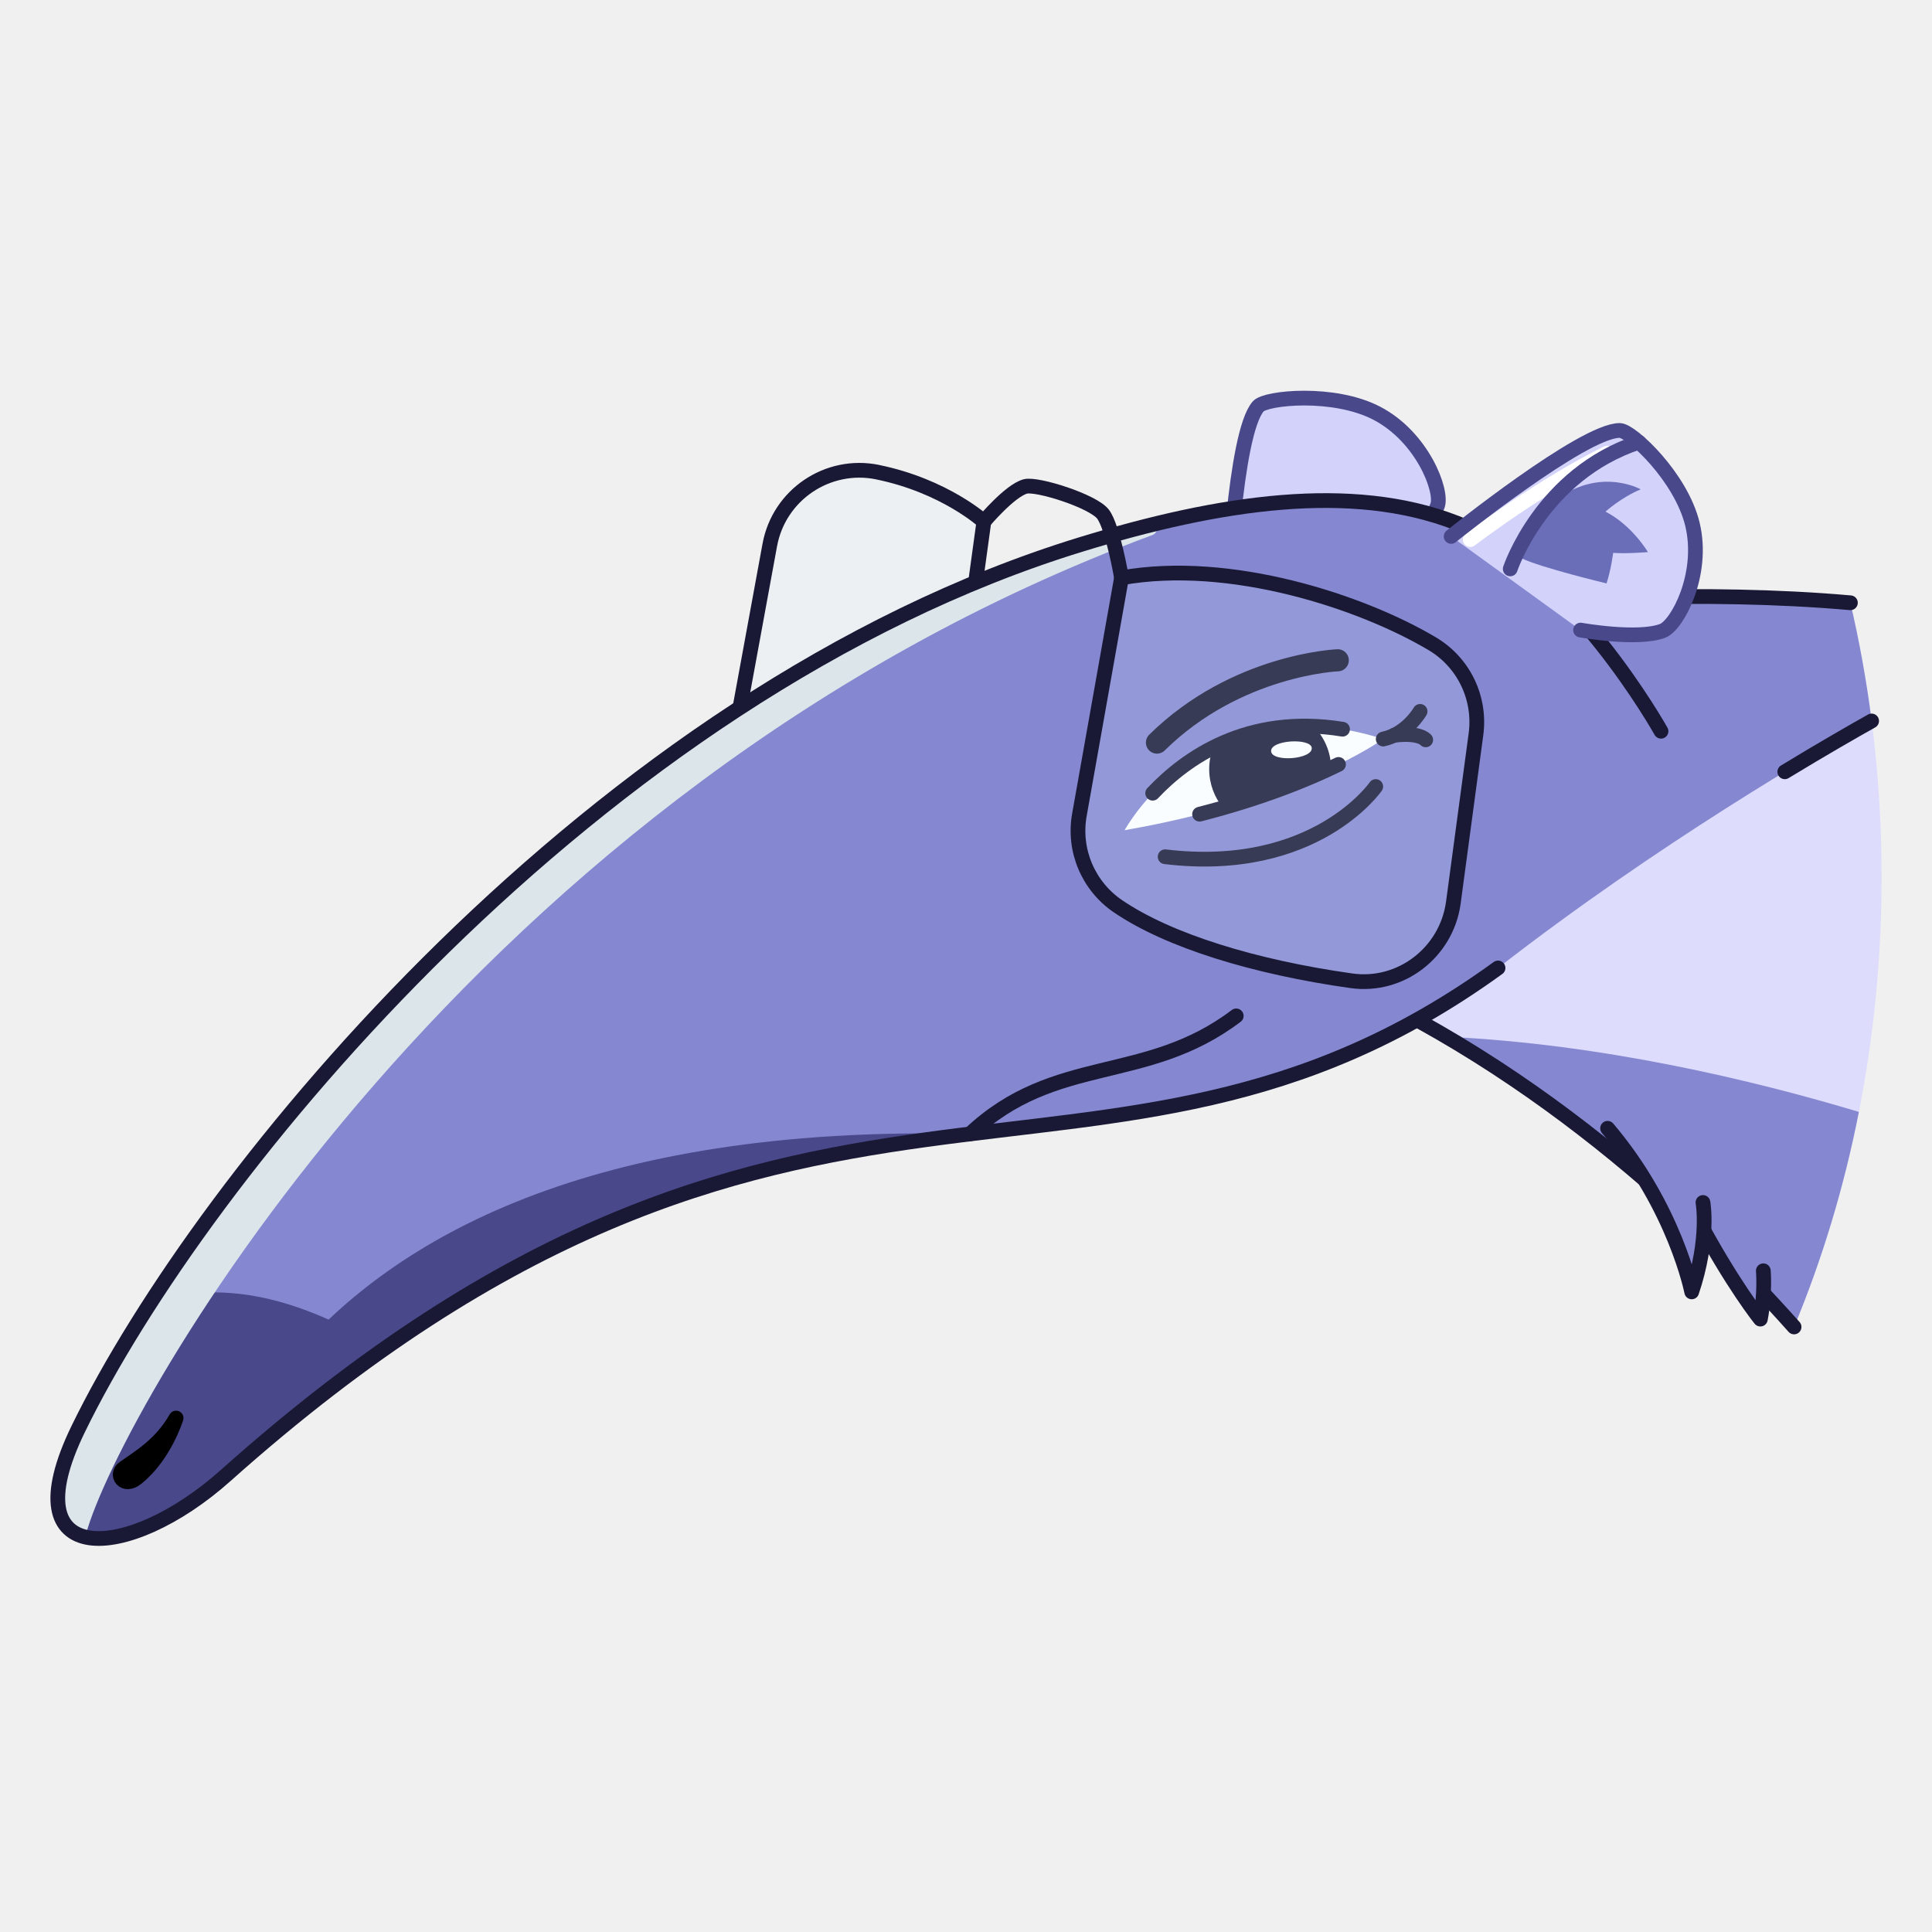
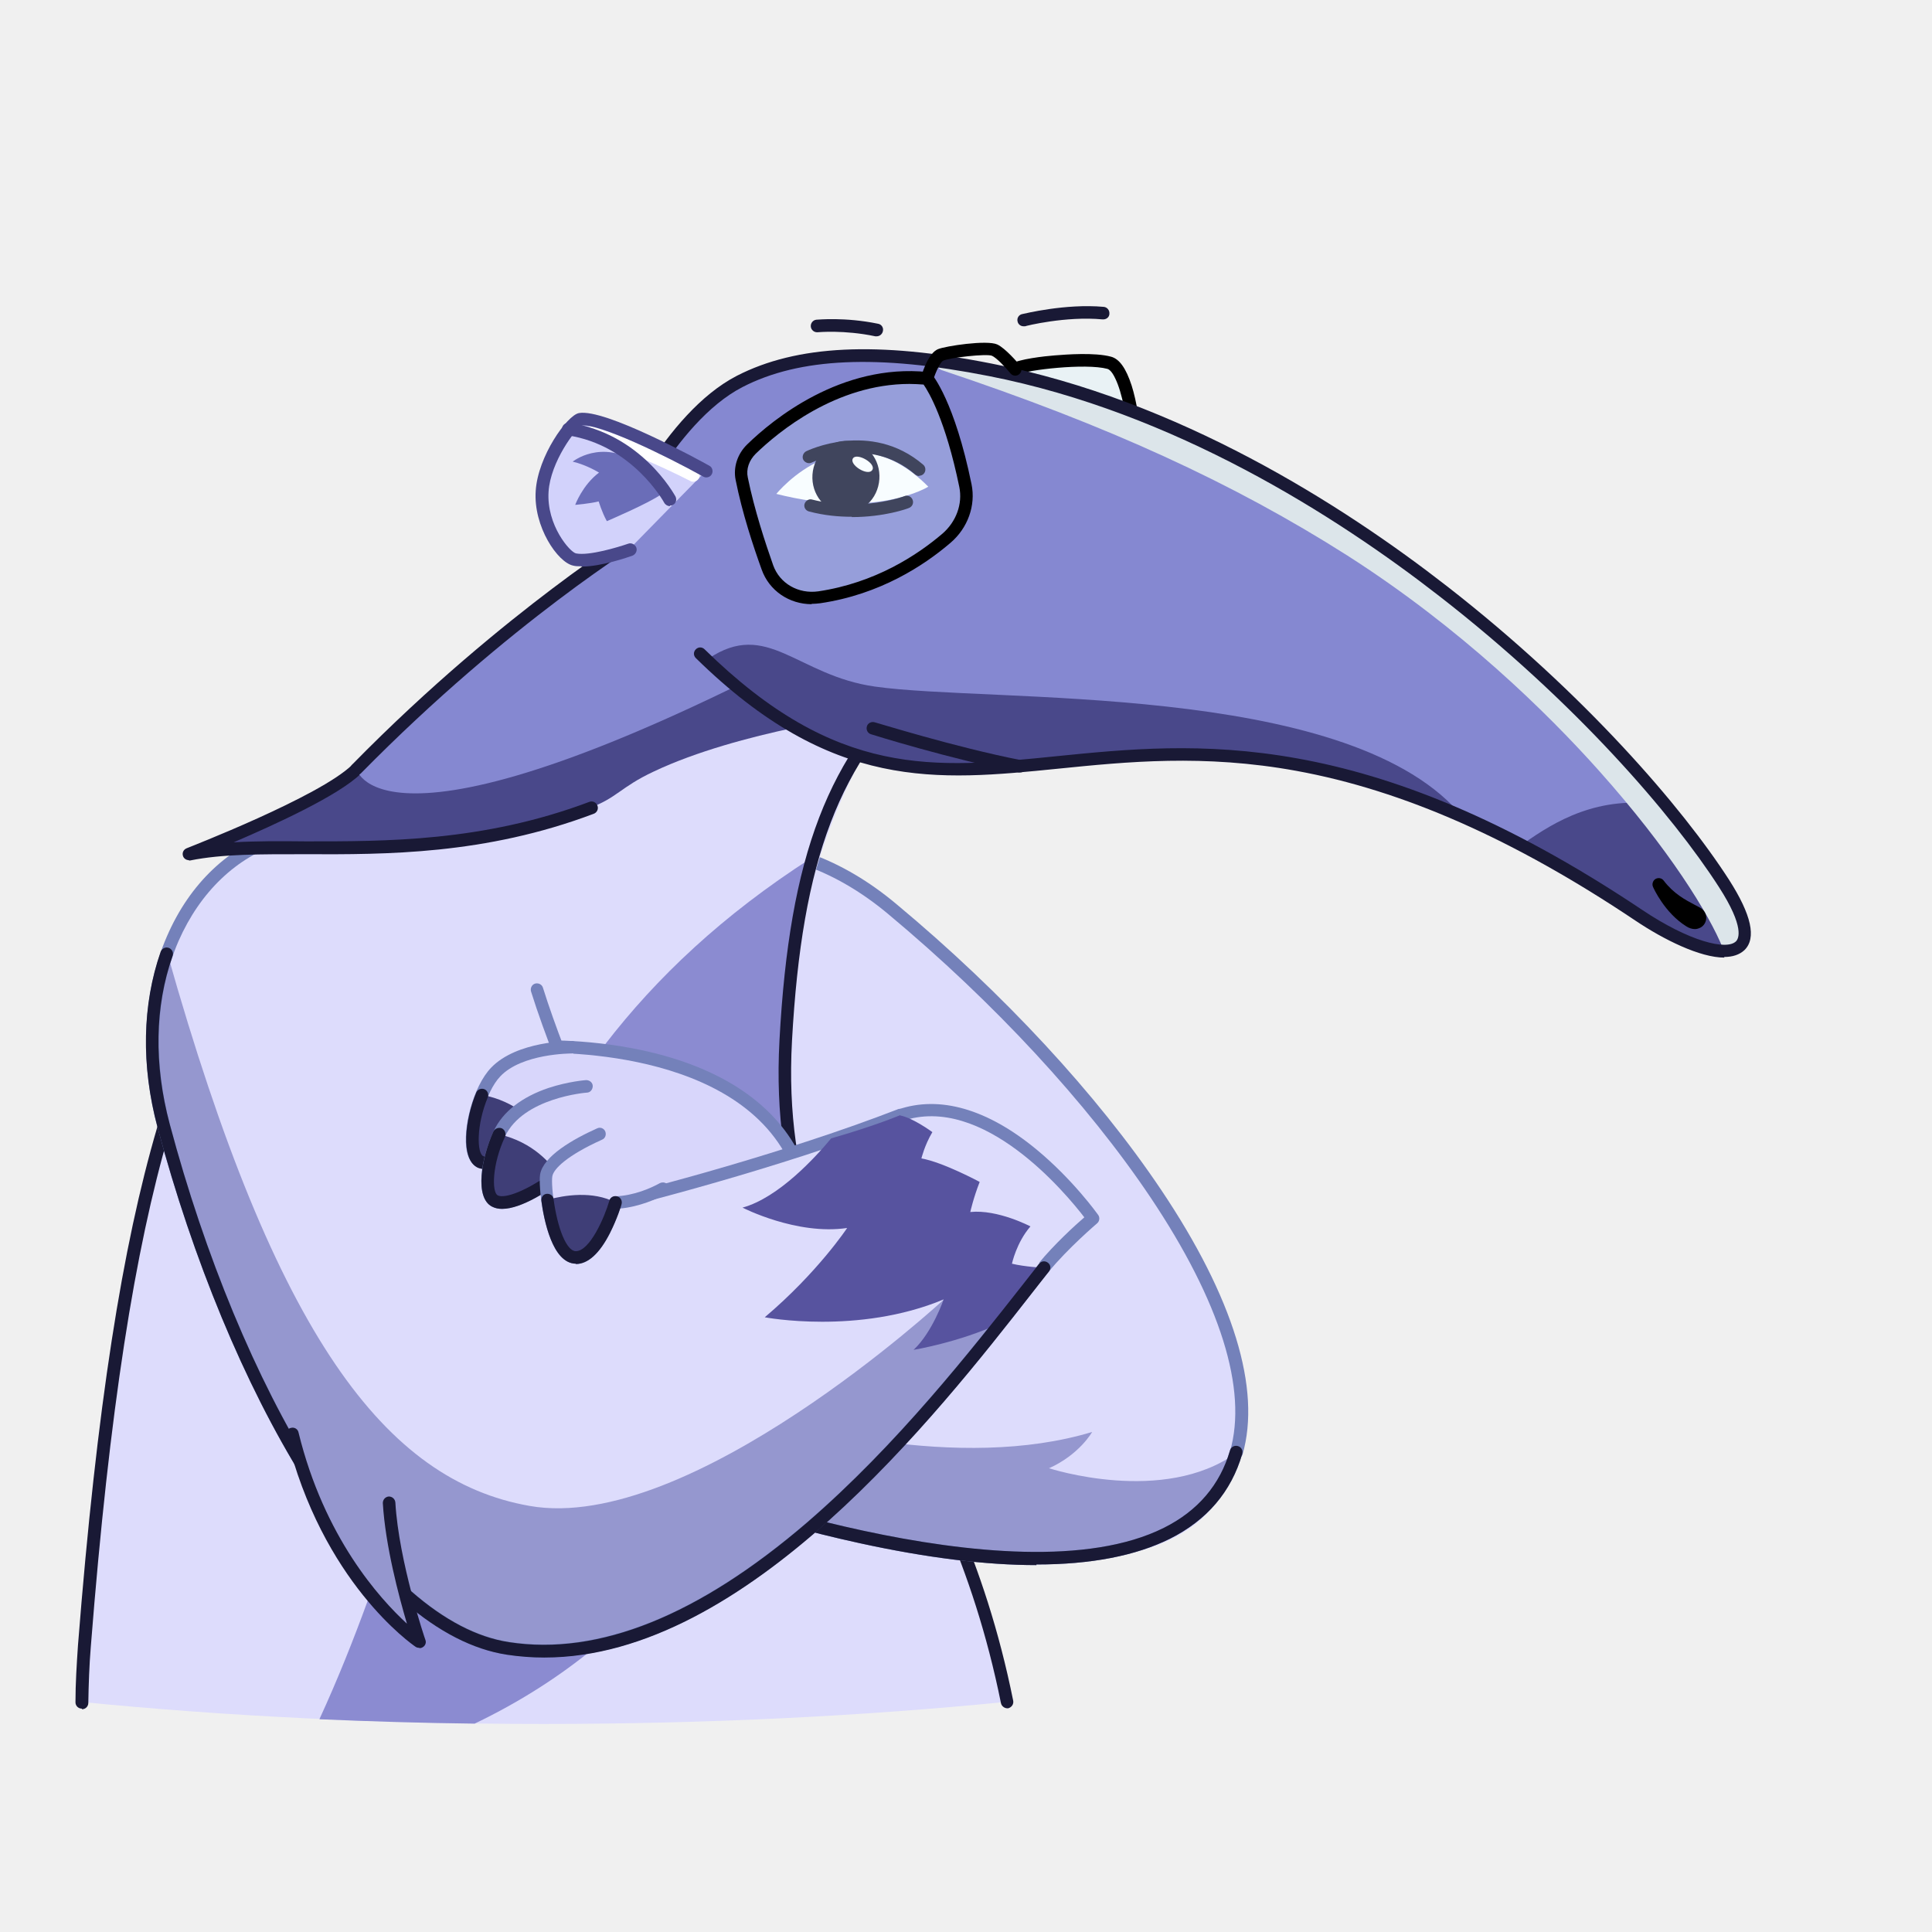
<svg xmlns="http://www.w3.org/2000/svg" width="256" height="256" viewBox="0 0 256 256" fill="none">
-   <path opacity="0.16" d="M116.292 62.567C125.191 64.383 130.37 69.113 130.37 69.113L124.825 109.525C114.789 111.429 96.904 99.987 96.904 99.987L102 72.217C103.22 65.564 109.668 61.21 116.292 62.562V62.567Z" fill="#DEF5FF" />
-   <path d="M116.292 62.567C125.191 64.383 130.37 69.113 130.37 69.113L124.825 109.525C114.789 111.429 96.904 99.987 96.904 99.987L102 72.217C103.22 65.564 109.668 61.21 116.292 62.562V62.567Z" stroke="#191935" stroke-width="1.953" stroke-linecap="round" stroke-linejoin="round" />
-   <path d="M162.631 79.906C162.631 79.906 163.519 57.486 166.726 53.839C167.736 52.692 176.733 51.775 182.444 54.762C188.477 57.915 191.201 65.066 190.473 67.019C189.238 70.328 183.254 75.141 183.254 75.141" fill="#D2D2FB" />
-   <path d="M162.631 79.906C162.631 79.906 163.519 57.486 166.726 53.839C167.736 52.692 176.733 51.775 182.444 54.762C188.477 57.915 191.201 65.066 190.473 67.019C189.238 70.328 183.254 75.141 183.254 75.141" stroke="#49488A" stroke-width="1.953" stroke-linecap="round" stroke-linejoin="round" />
-   <path d="M245.92 83.191C239.086 82.639 224.745 81.287 206.704 78.539L168.337 126.253C199.987 137.89 224.096 160.51 237.724 175.833C245.124 158.021 249.322 137.744 249.322 116.222C249.322 104.8 248.136 93.734 245.925 83.195L245.92 83.191Z" fill="#DDDCFC" />
-   <path d="M191.674 137.378C211.932 149.283 227.679 164.542 237.724 175.833C241.434 166.9 244.339 157.352 246.311 147.331C232.399 143.157 212.39 138.34 191.669 137.373L191.674 137.378Z" fill="#8588D1" />
-   <path d="M168.337 126.253C199.982 137.89 224.096 160.51 237.724 175.828" stroke="#191935" stroke-width="1.953" stroke-linecap="round" stroke-linejoin="round" />
-   <path d="M245.188 79.871C225.189 78.104 204.727 79.71 204.727 79.71L198.498 128.26C219.615 111.839 241.093 99.401 248.004 95.531C247.321 90.195 246.374 84.968 245.188 79.871Z" fill="#8588D1" />
-   <path d="M245.188 79.871C225.189 78.104 204.727 79.71 204.727 79.71L245.188 79.871Z" fill="#8588D1" />
-   <path d="M245.188 79.871C225.189 78.104 204.727 79.71 204.727 79.71" stroke="#191935" stroke-width="1.953" stroke-linecap="round" stroke-linejoin="round" />
-   <path d="M236.494 102.267C241.62 99.152 245.652 96.849 248 95.531L236.494 102.267Z" fill="#8588D1" />
-   <path d="M236.494 102.267C241.62 99.152 245.652 96.849 248 95.531" stroke="#191935" stroke-width="1.953" stroke-linecap="round" stroke-linejoin="round" />
-   <path d="M166.443 100.51C172.466 105.157 180.491 103.365 180.491 103.365" stroke="#191935" stroke-width="1.464" stroke-linecap="round" stroke-linejoin="round" />
-   <path d="M220.093 96.892C220.093 96.892 207.939 75.112 192.948 69.279C179.12 63.9 161.669 66.477 143.179 72.159C78.868 91.928 26.818 155.561 10.368 189.339C1.269 208.02 16.938 207.088 29.889 195.524C105.041 128.416 145.346 166.334 197.971 128.64" fill="#8588D1" />
-   <path d="M39.002 179.596L42.843 184.697C77.071 158.099 103.889 153.301 128.54 150.245C77.745 149.01 52.216 164.352 39.002 179.596Z" fill="#49488A" />
-   <path d="M20.682 172.338C33.183 168.696 44.381 175.066 50.907 178.586C50.907 178.586 34.526 191.311 27.799 197.057C10.861 211.535 5.038 200.415 8.162 193.196C10.681 187.377 16.299 180.485 20.677 172.338H20.682Z" fill="#49488A" />
-   <path d="M152.355 69.982C71.135 89.063 16.968 176.209 9.368 192.165C9.368 192.165 6.605 201.04 10.471 202.958C14.952 186.508 61.378 103.707 152.355 69.982Z" fill="#DCE5EA" stroke="#DCE5EA" stroke-width="1.953" stroke-linecap="round" stroke-linejoin="round" />
-   <path d="M220.093 96.892C220.093 96.892 207.939 75.112 192.948 69.279C179.12 63.9 161.669 66.477 143.179 72.159C78.868 91.928 26.818 155.561 10.368 189.339C1.269 208.02 16.938 207.088 29.889 195.524C105.29 128.191 145.629 166.602 198.498 128.26" stroke="#191935" stroke-width="1.953" stroke-linecap="round" stroke-linejoin="round" />
-   <path d="M188.506 98.162C187.989 91.479 181.687 84.674 172.666 84.943C163.368 85.221 158.081 91.772 157.774 98.201C161.205 60.068 196.995 67.116 188.506 98.162Z" fill="#8588D1" />
-   <path d="M23.333 187.899C21.249 191.512 18.437 193.074 16.392 194.548C15.235 195.382 16.392 197.223 18.105 195.856C21.805 192.903 23.333 187.899 23.333 187.899Z" fill="black" stroke="black" stroke-width="1.953" stroke-linecap="round" stroke-linejoin="round" />
-   <path d="M183.283 97.927C159.648 90.391 149.017 110.004 149.017 110.004C172.237 105.977 183.283 97.927 183.283 97.927Z" fill="white" />
-   <path d="M174.058 96.228C168.747 96.014 164.324 97.244 160.751 99.05C160.414 99.938 160.224 100.9 160.224 101.91C160.224 103.858 160.912 105.644 162.055 107.04C168.171 105.293 172.93 103.38 176.381 101.759C176.342 99.606 175.463 97.659 174.058 96.228Z" fill="#191935" />
-   <path d="M154.386 113.523C174.248 115.91 182.292 104.219 182.292 104.219" stroke="#191935" stroke-width="1.953" stroke-linecap="round" stroke-linejoin="round" />
-   <path d="M183.283 97.927C186.471 97.244 188.169 94.261 188.169 94.261" stroke="#191935" stroke-width="1.953" stroke-linecap="round" stroke-linejoin="round" />
-   <path d="M184.718 97.434C188.121 97 188.916 98.035 188.916 98.035" stroke="#191935" stroke-width="1.953" stroke-linecap="round" stroke-linejoin="round" />
-   <path d="M130.37 69.113C130.37 69.113 133.802 65.013 135.866 64.456C137.404 64.046 144.858 66.394 146.166 68.141C147.474 69.889 148.607 76.557 148.607 76.557" stroke="#191935" stroke-width="1.953" stroke-linecap="round" stroke-linejoin="round" />
-   <path d="M153.302 98.396C163.826 88.018 177.26 87.491 177.26 87.491" stroke="#191935" stroke-width="2.929" stroke-linecap="round" stroke-linejoin="round" />
-   <path d="M192.284 71.08C192.284 71.08 209.769 57.017 214.626 57.037C216.154 57.041 222.758 63.221 224.262 69.489C225.848 76.113 222.246 82.864 220.298 83.596C216.994 84.841 209.432 83.488 209.432 83.488" fill="#D2D2FB" />
-   <path d="M194.813 71.5C205.552 63.48 212.947 60.053 212.947 60.053" stroke="white" stroke-width="1.953" stroke-linecap="round" stroke-linejoin="round" />
-   <path d="M192.284 71.08C192.284 71.08 209.769 57.017 214.626 57.037C216.154 57.041 222.758 63.221 224.262 69.489C225.848 76.113 222.246 82.864 220.298 83.596C216.994 84.841 209.432 83.488 209.432 83.488" stroke="#49488A" stroke-width="1.953" stroke-linecap="round" stroke-linejoin="round" />
-   <path d="M204.961 67.253C211.282 61.395 217.399 64.837 217.399 64.837C214.748 65.955 212.737 67.795 212.737 67.795C216.286 69.616 218.355 73.155 218.355 73.155C218.355 73.155 215.514 73.394 213.752 73.257C213.752 73.257 213.489 75.415 212.874 77.304C212.874 77.304 204.17 75.219 201.593 73.965C201.593 73.965 202.291 69.723 204.966 67.253H204.961Z" fill="#6A6DB8" />
-   <path d="M200.114 75.38C200.114 75.38 204.258 62.845 217.15 58.594" stroke="#49488A" stroke-width="1.953" stroke-linecap="round" stroke-linejoin="round" />
-   <path d="M177.894 96.624C165.305 94.574 157.076 100.49 152.736 105.103" stroke="#191935" stroke-width="1.953" stroke-linecap="round" stroke-linejoin="round" />
-   <path d="M158.95 107.885C167.224 105.767 173.33 103.263 177.357 101.291" stroke="#191935" stroke-width="1.953" stroke-linecap="round" stroke-linejoin="round" />
-   <path d="M173.814 99.103C173.692 97.756 168.356 98.03 168.43 99.533C168.503 101.032 173.945 100.627 173.814 99.103Z" fill="white" />
-   <path d="M224.599 160.911C229.602 170.302 233.258 174.788 233.258 174.788C233.912 171.391 233.649 168.384 233.649 168.384" fill="#8588D1" />
-   <path d="M224.599 160.911C229.602 170.302 233.258 174.788 233.258 174.788C233.912 171.391 233.649 168.384 233.649 168.384" stroke="#191935" stroke-width="1.953" stroke-linecap="round" stroke-linejoin="round" />
-   <path d="M213.015 149.503C221.968 160.032 224.159 171.181 224.159 171.181C226.527 164.162 225.653 159.334 225.653 159.334" fill="#8588D1" />
-   <path d="M213.015 149.503C221.968 160.032 224.159 171.181 224.159 171.181C226.527 164.162 225.653 159.334 225.653 159.334" stroke="#191935" stroke-width="1.953" stroke-linecap="round" stroke-linejoin="round" />
-   <path d="M128.54 150.245C139.815 139.609 151.765 143.733 163.807 134.61" stroke="#191935" stroke-width="1.953" stroke-linecap="round" stroke-linejoin="round" />
-   <path opacity="0.16" d="M148.607 76.562C162.982 73.999 180.398 79.715 189.805 85.314C193.978 87.799 196.238 92.548 195.565 97.356L192.568 119.664C191.645 126.214 185.612 130.881 179.061 129.958C166.243 128.152 154.884 124.667 148.148 120.093C144.184 117.399 142.173 110.189 143.037 105.474L148.607 76.562Z" fill="#DEF5FF" />
-   <path d="M148.607 76.562C162.982 73.999 180.398 79.715 189.805 85.314C193.978 87.799 196.238 92.548 195.565 97.356L192.568 119.664C191.645 126.214 185.612 130.881 179.061 129.958C166.243 128.152 154.884 124.667 148.148 120.093C144.184 117.399 142.173 112.63 143.037 107.914L148.607 76.562Z" stroke="#191935" stroke-width="1.953" stroke-linecap="round" stroke-linejoin="round" />
+   <path d="M103.658 181.562C103.658 181.562 91.826 167.447 83.025 159.435C54.795 133.82 87.758 94.298 118.23 119.663C145.256 142.206 168.712 173.508 163.813 191.734C160.907 202.444 119.807 197.629 103.7 181.521L103.658 181.562Z" fill="#DDDCFC" />
+   <path d="M163.813 193.353C163.73 193.353 163.647 193.353 163.564 193.353C163.108 193.228 162.858 192.771 162.983 192.315C165.349 184.136 161.696 172.47 152.438 158.646C144.052 146.15 131.722 132.824 117.69 121.116C110.84 115.387 103.326 112.647 96.019 113.187C89.585 113.685 83.648 116.674 79.33 121.656C74.971 126.638 72.771 132.99 73.144 139.508C73.56 146.814 77.171 153.789 83.565 159.601C92.325 167.53 104.156 181.645 104.281 181.811C104.571 182.143 104.53 182.683 104.198 182.974C103.866 183.264 103.326 183.223 103.035 182.891C102.911 182.766 91.121 168.734 82.444 160.846C75.677 154.744 71.899 147.395 71.484 139.591C71.11 132.658 73.435 125.891 78.085 120.535C82.693 115.221 89.045 112.025 95.936 111.485C103.658 110.904 111.587 113.768 118.769 119.788C132.926 131.578 145.381 145.029 153.85 157.65C163.44 171.931 167.135 184.053 164.644 192.73C164.519 193.103 164.187 193.311 163.855 193.311L163.813 193.353Z" fill="#7481BA" />
+   <path d="M119.268 147.769C132.054 143.327 144.841 161.428 144.841 161.428C144.841 161.428 140.938 164.749 138.282 167.945" fill="#DDDCFC" />
+   <path d="M138.281 168.776C138.115 168.776 137.908 168.734 137.742 168.568C137.368 168.278 137.327 167.738 137.617 167.406C139.693 164.873 142.474 162.341 143.678 161.303C141.354 158.272 130.269 144.822 119.517 148.558C119.101 148.724 118.603 148.475 118.479 148.06C118.354 147.645 118.562 147.146 118.977 147.022C124.498 145.112 130.85 146.939 137.368 152.336C142.184 156.321 145.381 160.805 145.505 160.971C145.754 161.303 145.713 161.801 145.381 162.092C145.381 162.092 141.478 165.413 138.946 168.527C138.78 168.734 138.531 168.817 138.323 168.817L138.281 168.776Z" fill="#7481BA" />
+   <path d="M122.63 89.482L84.976 70.842C69.865 80.971 53.798 96.664 38.977 115.346C24.364 133.737 16.103 155.699 11.204 218.013C10.996 220.545 10.913 223.036 10.872 225.527C29.803 227.395 50.436 228.433 72.023 228.433C93.611 228.433 114.493 227.395 133.549 225.485C125.163 183.929 102.537 173.799 104.198 137.805C104.903 122.32 110.716 100.193 122.672 89.44L122.63 89.482Z" fill="#DDDCFC" />
+   <path d="M42.34 227.81C49.066 228.101 55.916 228.308 62.89 228.391C87.467 216.601 98.842 196.798 109.719 172.678C106.273 162.05 103.533 151.09 104.156 137.847C104.654 127.178 107.519 113.685 107.519 113.685C60.441 143.908 61.52 186.046 42.34 227.769V227.81Z" fill="#8B8BD1" />
+   <path d="M133.466 226.357C133.092 226.357 132.719 226.066 132.636 225.693C128.899 207.177 122.174 194.764 116.237 183.846C108.681 169.938 102.205 157.899 103.284 137.847C104.613 113.27 109.719 100.027 122.049 88.901C122.381 88.61 122.921 88.61 123.212 88.942C123.502 89.274 123.502 89.814 123.17 90.105C111.214 100.857 106.273 113.81 104.945 137.888C103.866 157.484 110.3 169.315 117.69 183.015C123.668 194.058 130.477 206.596 134.255 225.361C134.338 225.817 134.047 226.232 133.59 226.357C133.549 226.357 133.466 226.357 133.424 226.357H133.466Z" fill="#191935" />
+   <path d="M10.83 226.399C10.374 226.399 10 226.025 10 225.568C10 223.036 10.166 220.503 10.332 218.013C15.314 154.619 23.991 132.865 38.313 114.889C53.591 95.668 69.574 80.224 84.519 70.219C84.893 69.97 85.433 70.053 85.682 70.427C85.931 70.8 85.848 71.34 85.474 71.589C70.653 81.511 54.836 96.872 39.642 115.927C25.568 133.654 16.975 155.2 12.034 218.179C11.827 220.669 11.744 223.16 11.702 225.651C11.702 226.108 11.329 226.482 10.872 226.482L10.83 226.399Z" fill="#191935" />
+   <path d="M108.847 157.525L89.045 196.425C89.045 196.425 158.956 222.413 163.813 192.522L108.847 157.525Z" fill="#DDDCFC" />
+   <path d="M138.987 194.557C143.056 192.73 144.716 189.741 144.716 189.741C127.155 195.055 104.613 189.077 94.442 185.797L89.045 196.425C89.045 196.425 155.344 221.583 163.813 192.522C154.182 199.497 139.029 194.557 139.029 194.557H138.987Z" fill="#9597CF" />
+   <path d="M137.327 207.385C130.643 207.385 122.838 206.43 113.912 204.479C100.171 201.49 88.837 197.213 88.713 197.172C88.297 197.006 88.048 196.549 88.214 196.093C88.38 195.677 88.879 195.47 89.294 195.594C89.75 195.76 134.213 212.45 154.223 202.444C158.707 200.203 161.654 196.757 162.983 192.19C163.107 191.733 163.564 191.484 164.021 191.609C164.477 191.734 164.727 192.19 164.602 192.647C163.149 197.67 159.911 201.448 155.012 203.897C150.487 206.139 144.592 207.302 137.327 207.302V207.385Z" fill="#7481BA" />
+   <path d="M137.327 207.385C130.643 207.385 122.838 206.43 113.912 204.479C100.171 201.49 88.837 197.213 88.713 197.172C88.297 197.006 88.048 196.549 88.214 196.093C88.38 195.677 88.879 195.47 89.294 195.594C89.75 195.76 134.213 212.45 154.223 202.444C158.707 200.203 161.654 196.757 162.983 192.19C163.107 191.733 163.564 191.484 164.021 191.609C164.477 191.734 164.727 192.19 164.602 192.647C163.149 197.67 159.911 201.448 155.012 203.897C150.487 206.139 144.592 207.302 137.327 207.302V207.385Z" fill="#191935" />
+   <path d="M70.238 138.677C70.238 138.677 97.721 137.017 105.485 153.872L81.697 162.258" fill="#D8D6FB" />
+   <path d="M81.697 163.088C81.364 163.088 81.032 162.881 80.908 162.548C80.742 162.133 80.991 161.635 81.406 161.469L104.322 153.415C96.393 138.138 70.57 139.508 70.28 139.549C69.823 139.549 69.408 139.217 69.408 138.76C69.408 138.304 69.74 137.93 70.197 137.889C70.487 137.889 77.254 137.473 85.142 139.175C95.687 141.459 102.952 146.399 106.232 153.54C106.315 153.747 106.315 153.996 106.232 154.204C106.149 154.411 105.983 154.578 105.734 154.661L81.945 163.047C81.862 163.047 81.779 163.088 81.655 163.088H81.697Z" fill="#7481BA" />
+   <path d="M138.281 167.945C126.699 182.6 97.264 222.953 67.291 218.428C48.609 215.605 30.716 183.181 21.666 149.181C16.974 131.495 23.783 117.629 34.577 112.398C47.239 106.254 65.007 111.568 71.11 131.205C74.639 142.58 82.485 159.227 82.485 159.227C82.485 159.227 102.246 154.411 119.268 147.811" fill="#DDDCFC" />
+   <path d="M134.628 172.637L125.08 172.18C125.08 172.18 91.411 203.316 70.155 199.538C51.1 196.176 36.528 177.12 22.206 126.43C19.839 132.699 19.383 140.462 21.666 149.181C30.716 183.181 48.651 215.605 67.291 218.428C94.483 222.579 121.219 189.699 134.628 172.637Z" fill="#9597CF" />
+   <path d="M82.527 160.016C82.195 160.016 81.904 159.85 81.78 159.518C81.697 159.352 73.892 142.663 70.363 131.371C70.239 130.914 70.488 130.457 70.903 130.333C71.359 130.208 71.816 130.457 71.941 130.872C75.054 140.836 81.531 155.076 82.984 158.189C86.554 157.276 103.949 152.792 118.977 146.98C119.392 146.814 119.891 147.022 120.057 147.437C120.223 147.852 120.015 148.35 119.6 148.516C102.745 155.034 82.942 159.891 82.735 159.975C82.652 159.975 82.61 159.975 82.527 159.975V160.016Z" fill="#7481BA" />
+   <path d="M72.106 219.632C70.487 219.632 68.827 219.507 67.166 219.258C58.199 217.888 48.858 209.834 40.181 195.927C32.418 183.472 25.568 166.949 20.877 149.388C18.469 140.379 18.926 131.412 22.122 124.064C25.153 117.048 30.384 112.108 36.819 110.115C37.275 109.99 37.732 110.239 37.857 110.655C37.981 111.111 37.732 111.568 37.317 111.693C31.38 113.519 26.523 118.169 23.659 124.687C20.628 131.661 20.213 140.255 22.496 148.932C27.146 166.368 33.913 182.725 41.635 195.013C50.062 208.464 58.988 216.269 67.457 217.556C79.33 219.383 92.573 214.027 106.896 201.739C118.894 191.401 128.816 178.698 135.417 170.312C136.247 169.274 136.995 168.278 137.7 167.406C137.991 167.032 138.489 166.991 138.863 167.281C139.236 167.572 139.278 168.07 138.987 168.444C138.282 169.315 137.534 170.312 136.704 171.35C124.208 187.333 98.967 219.59 72.148 219.59L72.106 219.632Z" fill="#7481BA" />
+   <path d="M119.268 147.769C119.268 147.769 115.947 149.181 110.134 150.841C108.1 153.291 103.201 158.688 98.386 160.016C98.386 160.016 105.568 163.711 112.252 162.714C112.252 162.714 108.349 168.61 101.333 174.546C101.333 174.546 113.705 176.913 125.038 172.18C125.038 172.18 123.544 176.539 121.053 178.864C121.053 178.864 127.073 177.867 132.428 175.377L138.24 167.987C138.24 167.987 135.791 167.862 134.089 167.447C134.089 167.447 134.67 164.666 136.538 162.507C136.538 162.507 132.22 160.224 128.567 160.597C128.567 160.597 128.982 158.729 129.812 156.612C129.812 156.612 124.955 153.996 122.091 153.498C122.091 153.498 122.506 151.754 123.544 150.011C123.544 150.011 121.011 148.143 119.309 147.811L119.268 147.769Z" fill="#57539F" />
+   <path d="M72.107 219.632C70.487 219.632 68.827 219.507 67.166 219.258C58.199 217.888 48.858 209.834 40.182 195.927C32.418 183.472 25.568 166.949 20.877 149.388C18.677 141.168 18.843 133.114 21.292 126.098C21.458 125.683 21.915 125.434 22.372 125.6C22.787 125.766 23.036 126.223 22.87 126.679C20.503 133.363 20.379 141.044 22.496 148.973C27.146 166.409 33.913 182.766 41.635 195.055C50.062 208.506 58.988 216.31 67.457 217.597C79.33 219.424 92.574 214.069 106.896 201.78C118.894 191.443 128.816 178.739 135.417 170.353C136.247 169.315 136.995 168.319 137.7 167.447C137.991 167.074 138.489 167.032 138.863 167.323C139.236 167.613 139.278 168.111 138.987 168.485C138.282 169.357 137.534 170.353 136.704 171.391C124.208 187.374 98.967 219.632 72.148 219.632H72.107Z" fill="#191935" />
+   <path d="M93.279 84.334C78.334 92.762 67.872 95.834 47.239 101.895C41.386 105.714 25.029 113.104 25.029 113.104C38.604 110.655 54.504 115.636 78.043 107.084C81.738 105.756 82.195 104.303 86.637 102.227C97.929 96.872 115.241 94.671 115.241 94.671C116.528 93.135 117.898 91.724 119.392 90.395L98.344 79.518L93.321 84.293L93.279 84.334Z" fill="#49488A" />
+   <path d="M25.029 113.976C24.655 113.976 24.323 113.727 24.24 113.395C24.115 112.98 24.323 112.564 24.738 112.398C24.904 112.315 42.299 105.59 46.658 101.355C46.99 101.023 47.53 101.065 47.82 101.355C48.152 101.687 48.111 102.227 47.82 102.518C44.831 105.424 36.57 109.202 30.965 111.609C33.871 111.443 37.068 111.443 40.514 111.485C50.975 111.485 63.97 111.568 78.085 106.254C78.5 106.088 78.998 106.296 79.164 106.752C79.33 107.167 79.123 107.666 78.666 107.832C64.26 113.27 51.1 113.229 40.472 113.187C34.577 113.187 29.512 113.146 25.195 114.017C25.153 114.017 25.07 114.017 25.029 114.017V113.976Z" fill="#191935" />
+   <path d="M47.239 101.895C67.083 81.428 84.935 70.842 84.935 70.842L112.584 83.172C50.394 116.633 47.239 101.895 47.239 101.895Z" fill="#8588D1" />
+   <path d="M47.239 102.725C47.032 102.725 46.824 102.642 46.658 102.476C46.326 102.144 46.326 101.646 46.658 101.314C57.078 90.686 66.834 82.798 73.144 78.024C79.995 72.834 84.478 70.136 84.52 70.136C84.893 69.887 85.433 70.011 85.641 70.427C85.89 70.8 85.765 71.34 85.35 71.547C85.184 71.672 67.623 82.341 47.82 102.476C47.654 102.642 47.447 102.725 47.239 102.725Z" fill="#191935" />
+   <path d="M38.728 189.99C43.461 209.336 55.542 217.514 55.542 217.514C55.542 217.514 51.972 207.094 51.515 199.04" fill="#9597CF" />
+   <path d="M55.542 218.345C55.376 218.345 55.21 218.303 55.085 218.22C54.587 217.888 42.672 209.627 37.94 190.197C37.815 189.741 38.106 189.284 38.562 189.201C39.019 189.077 39.476 189.367 39.559 189.824C42.963 203.731 50.311 211.827 53.923 215.148C52.844 211.495 51.059 204.811 50.726 199.165C50.726 198.708 51.058 198.334 51.515 198.293C51.972 198.293 52.345 198.625 52.387 199.082C52.844 206.928 56.331 217.224 56.372 217.307C56.497 217.639 56.372 218.013 56.082 218.22C55.916 218.345 55.75 218.386 55.584 218.386L55.542 218.345Z" fill="#191935" />
+   <path opacity="0.2" d="M134.504 48.922C135.292 48.258 143.72 47.178 147 48.05C150.279 48.922 151.234 63.992 150.279 65.071C149.325 66.15 140.15 67.811 139.278 67.687C138.406 67.562 132.137 50.831 134.504 48.88V48.922Z" fill="#DEF5FF" />
+   <path opacity="0.2" d="M134.504 48.922C135.292 48.258 143.72 47.178 147 48.05C150.279 48.922 151.234 63.992 150.279 65.071C149.325 66.15 140.15 67.811 139.278 67.687C138.406 67.562 132.137 50.831 134.504 48.88V48.922Z" fill="#DEF5FF" />
+   <path d="M139.278 68.517C139.236 68.517 139.195 68.517 139.153 68.517C138.697 68.475 138.281 68.392 136.787 64.697C135.915 62.497 135.043 59.923 134.379 57.598C132.137 49.752 133.466 48.673 133.964 48.258C134.794 47.593 138.572 47.178 139.734 47.095C141.27 46.971 145.048 46.68 147.207 47.261C148.328 47.552 149.2 48.797 149.947 51.081C151.276 55.232 152.064 64.324 150.943 65.652C149.657 67.188 140.606 68.558 139.278 68.558V68.517ZM135.002 49.586C135.002 49.627 134.836 49.835 134.794 50.416C134.545 54.443 138.531 65.154 139.61 66.898C140.357 66.856 142.35 66.524 144.55 66.067C147.913 65.362 149.283 64.822 149.615 64.573C150.113 63.203 149.615 53.945 147.788 50.167C147.29 49.088 146.875 48.922 146.751 48.88C143.803 48.091 136.04 49.046 135.002 49.586Z" fill="black" />
+   <path d="M81.489 70.925C81.489 70.925 88.796 54.277 99.382 50.001C109.636 45.85 117.773 46.763 130.809 49.171C175.23 57.349 216.247 98.2 228.867 119.912C231.524 124.438 230.445 130.789 218.198 122.32C150.611 75.491 129.273 122.32 93.445 87.946C86.637 81.428 81.489 70.925 81.489 70.925Z" fill="#8588D1" />
+   <path d="M220.315 106.669C211.763 105.258 205.951 108.911 201.924 111.734C201.924 111.734 213.797 118.875 218.696 122.154C231.068 130.416 232.894 124.023 230.279 119.497C228.162 115.844 223.886 111.734 220.357 106.669H220.315Z" fill="#49488A" />
+   <path d="M125.038 48.299C180.253 55.315 223.055 108.952 229.366 118.916C229.366 118.916 231.483 123.732 229.075 125.309C224.841 114.806 205.993 90.105 179.008 72.917C161.945 62.041 144.301 54.692 125.08 48.258L125.038 48.299Z" fill="#DCE5EA" />
+   <path d="M229.075 126.14C228.992 126.14 228.909 126.14 228.826 126.14C228.577 126.057 228.411 125.891 228.286 125.642C226.46 121.116 221.187 112.564 211.929 102.186C205.038 94.464 193.621 83.255 178.551 73.623C163.398 63.992 146.834 56.395 124.789 49.046C124.374 48.922 124.166 48.507 124.249 48.091C124.333 47.676 124.748 47.386 125.163 47.469C154.555 51.205 179.963 68.226 196.112 81.885C215.126 97.951 227.331 114.1 230.071 118.501C230.071 118.501 230.113 118.584 230.113 118.626C230.196 118.833 232.479 124.105 229.49 126.057C229.366 126.14 229.199 126.181 229.033 126.181L229.075 126.14ZM135.459 51.039C152.729 57.349 166.595 64.075 179.423 72.253C205.121 88.61 223.844 111.983 229.241 123.69C229.656 122.32 228.992 120.203 228.618 119.29C225.837 114.889 213.797 98.989 195.033 83.13C181.042 71.298 159.994 56.893 135.5 51.039H135.459Z" fill="#DCE5EA" />
+   <path d="M193.247 107.583C177.804 90.312 131.473 93.177 115.946 90.977C105.609 89.523 101.665 82.009 93.86 87.282C123.087 118.003 148.785 87.116 193.247 107.583Z" fill="#49488A" />
+   <path d="M228.494 126.887C225.256 126.887 220.481 124.521 216.703 121.988C200.596 111.194 185.899 104.718 171.784 102.144C159.496 99.902 149.283 100.94 140.233 101.853C124.125 103.473 110.217 104.884 92.2 87.199C91.868 86.867 91.868 86.368 92.2 86.036C92.532 85.704 93.03 85.704 93.362 86.036C110.84 103.182 123.751 101.853 140.067 100.193C158.292 98.366 180.959 96.041 217.617 120.577C223.803 124.728 228.784 125.974 230.03 124.728C230.362 124.396 231.234 122.902 227.746 117.505C221.685 108.081 208.816 93.052 190.757 79.02C177.057 68.351 155.552 54.651 131.058 49.835C116.32 46.929 105.941 47.386 98.386 51.288C89.211 56.021 82.734 70.925 82.651 71.091C82.485 71.506 81.987 71.713 81.572 71.506C81.157 71.298 80.949 70.842 81.157 70.427C81.448 69.804 87.924 54.817 97.638 49.794C105.568 45.725 116.279 45.185 131.39 48.175C156.175 53.032 177.887 66.898 191.753 77.692C209.937 91.848 222.972 107.043 229.117 116.591C232.064 121.199 232.77 124.313 231.151 125.891C230.487 126.513 229.573 126.804 228.452 126.804L228.494 126.887Z" fill="#191935" />
+   <path d="M122.838 50.956C122.755 50.956 122.672 50.956 122.589 50.956C122.132 50.831 121.883 50.375 122.049 49.918C122.34 49.005 123.087 46.763 124.291 46.265C125.287 45.85 130.767 45.019 132.137 45.642C133.217 46.14 134.836 48.05 135.168 48.424C135.458 48.756 135.417 49.295 135.043 49.586C134.711 49.877 134.172 49.835 133.881 49.461C133.217 48.631 132.013 47.386 131.432 47.137C130.684 46.846 125.827 47.386 124.955 47.801C124.623 47.967 124 49.212 123.627 50.416C123.502 50.79 123.17 50.998 122.838 50.998V50.956Z" fill="black" />
+   <path d="M93.528 62.414C93.528 62.414 80.077 54.983 76.798 55.564C75.76 55.73 72.023 60.67 71.733 65.071C71.442 69.721 74.639 73.872 76.05 74.121C78.417 74.578 83.357 72.793 83.357 72.793" fill="#D2D2FB" />
+   <path d="M91.868 63.826C91.743 63.826 91.619 63.826 91.494 63.743C83.482 59.674 78.126 58.221 78.085 58.18C77.628 58.055 77.379 57.598 77.504 57.142C77.628 56.685 78.085 56.436 78.5 56.56C78.707 56.602 84.063 58.097 92.241 62.248C92.656 62.456 92.823 62.954 92.615 63.369C92.449 63.66 92.158 63.826 91.868 63.826Z" fill="white" />
+   <path d="M77.005 75.035C76.632 75.035 76.258 75.035 75.967 74.952C73.892 74.537 70.653 69.762 70.986 65.03C71.276 60.463 75.137 55.024 76.715 54.734C80.16 54.111 92.573 60.92 93.985 61.708C94.4 61.916 94.525 62.456 94.317 62.829C94.109 63.244 93.57 63.369 93.196 63.161C88.131 60.338 79.289 56.062 77.088 56.394C76.258 56.81 72.937 61.21 72.688 65.154C72.397 69.596 75.552 73.208 76.341 73.333C78.085 73.665 81.904 72.502 83.233 72.046C83.648 71.88 84.146 72.129 84.312 72.544C84.478 72.959 84.229 73.457 83.814 73.623C83.357 73.789 79.704 75.076 77.088 75.076L77.005 75.035Z" fill="#49488A" />
+   <path d="M84.561 61.335C79.621 58.138 75.885 61.169 75.885 61.169C77.794 61.625 79.372 62.622 79.372 62.622C77.171 64.282 76.217 66.898 76.217 66.898C76.217 66.898 78.168 66.732 79.33 66.441C79.33 66.441 79.745 67.853 80.41 69.056C80.41 69.056 86.056 66.649 87.633 65.486C87.633 65.486 86.678 62.705 84.561 61.335Z" fill="#6A6DB8" />
+   <path d="M88.754 67.064C88.463 67.064 88.173 66.898 88.007 66.607C87.965 66.524 83.814 58.968 75.178 57.681C74.722 57.598 74.431 57.183 74.473 56.727C74.556 56.27 74.971 55.979 75.428 56.021C84.935 57.432 89.294 65.445 89.501 65.777C89.709 66.192 89.584 66.69 89.169 66.898C89.045 66.981 88.92 66.981 88.796 66.981L88.754 67.064Z" fill="#49488A" />
+   <path d="M219.776 117.172C221.436 119.414 223.429 120.203 224.882 121.033C225.712 121.49 225.089 122.819 223.844 122.03C221.145 120.369 219.734 117.172 219.734 117.172H219.776Z" fill="black" />
+   <path d="M224.591 123.109C224.218 123.109 223.803 122.985 223.429 122.735C220.564 120.95 219.07 117.629 219.028 117.505C218.862 117.131 219.028 116.674 219.361 116.467C219.734 116.259 220.191 116.342 220.44 116.674C221.768 118.418 223.263 119.207 224.591 119.912C224.84 120.037 225.048 120.162 225.297 120.286C225.795 120.577 226.086 121.075 226.086 121.615C226.086 122.154 225.795 122.652 225.339 122.902C225.09 123.026 224.84 123.109 224.591 123.109Z" fill="black" />
+   <path d="M135.168 102.352C135.126 102.352 135.043 102.352 135.002 102.352C126.035 100.608 115.49 97.328 115.407 97.287C114.95 97.162 114.742 96.664 114.867 96.249C114.992 95.792 115.49 95.585 115.905 95.709C116.029 95.709 126.45 98.989 135.334 100.733C135.791 100.816 136.081 101.272 135.998 101.687C135.915 102.103 135.583 102.352 135.168 102.352Z" fill="#191935" />
+   <path d="M116.154 44.563C116.113 44.563 116.029 44.563 115.988 44.563C111.878 43.691 108.391 44.023 108.349 44.023C107.893 44.065 107.477 43.732 107.436 43.276C107.394 42.819 107.726 42.404 108.183 42.362C108.349 42.362 111.961 41.989 116.362 42.902C116.818 42.985 117.109 43.442 116.984 43.898C116.901 44.272 116.569 44.563 116.154 44.563Z" fill="#191935" />
+   <path d="M135.625 43.234C135.251 43.234 134.919 42.985 134.836 42.611C134.711 42.155 135.002 41.698 135.459 41.615C135.708 41.574 141.146 40.204 146.252 40.66C146.709 40.702 147.041 41.117 147 41.574C147 42.03 146.585 42.362 146.086 42.321C141.229 41.864 135.874 43.193 135.832 43.234C135.749 43.234 135.708 43.234 135.625 43.234Z" fill="#191935" />
+   <path d="M123.004 64.49C112.335 53.696 102.869 65.445 102.869 65.445C116.154 68.808 123.004 64.49 123.004 64.49Z" fill="white" />
+   <path d="M116.52 63.492C116.699 60.862 114.861 58.594 112.413 58.427C109.965 58.26 107.836 60.258 107.656 62.888C107.477 65.519 109.316 67.787 111.764 67.954C114.211 68.121 116.341 66.123 116.52 63.492Z" fill="#191935" />
+   <path d="M121.8 63.078C121.592 63.078 121.426 62.995 121.26 62.871C115.158 57.64 107.851 61.169 107.56 61.293C107.145 61.501 106.647 61.293 106.439 60.92C106.232 60.505 106.439 60.006 106.813 59.799C106.896 59.757 115.365 55.606 122.34 61.584C122.672 61.874 122.713 62.414 122.423 62.746C122.257 62.954 122.008 63.037 121.8 63.037V63.078Z" fill="#191935" />
+   <path d="M112.874 68.475C111.131 68.475 109.221 68.309 107.187 67.77C106.73 67.645 106.481 67.188 106.606 66.773C106.73 66.358 107.187 66.067 107.602 66.192C114.12 67.853 119.807 65.777 119.849 65.735C120.264 65.569 120.762 65.777 120.928 66.234C121.094 66.649 120.887 67.147 120.43 67.313C120.264 67.396 117.192 68.517 112.874 68.517V68.475Z" fill="#191935" />
+   <path d="M113.04 60.712C113.58 59.965 116.154 61.418 115.573 62.29C114.992 63.161 112.418 61.542 113.04 60.712Z" fill="white" />
+   <path opacity="0.2" d="M122.838 50.126C111.836 49.005 103.077 56.104 99.589 59.508C98.51 60.546 98.012 62.041 98.302 63.41C99.174 67.687 100.586 72.046 101.707 75.159C102.703 77.941 105.568 79.601 108.598 79.145C116.403 77.982 122.132 74.121 125.453 71.298C127.488 69.555 128.484 66.856 127.944 64.324C125.744 53.405 122.838 50.126 122.838 50.126Z" fill="#DEF5FF" />
+   <path d="M107.56 80.058C104.571 80.058 101.914 78.273 100.918 75.45C99.838 72.461 98.344 67.977 97.472 63.577C97.14 61.916 97.721 60.131 99.008 58.885C102.371 55.606 111.463 48.133 122.921 49.295C123.128 49.295 123.336 49.42 123.461 49.586C123.585 49.711 126.491 53.198 128.733 64.158C129.314 66.981 128.235 69.97 125.952 71.921C122.464 74.91 116.611 78.771 108.681 79.933C108.308 79.975 107.934 80.016 107.519 80.016L107.56 80.058ZM120.513 50.873C110.799 50.873 103.118 57.225 100.129 60.131C99.257 61.003 98.842 62.165 99.091 63.286C99.963 67.562 101.416 71.963 102.454 74.91C103.326 77.318 105.775 78.73 108.432 78.356C115.946 77.235 121.509 73.582 124.872 70.717C126.699 69.139 127.571 66.773 127.114 64.531C125.287 55.647 123.046 51.911 122.381 50.956C121.759 50.914 121.136 50.873 120.513 50.873Z" fill="black" />
+   <path d="M75.76 138.76C75.76 138.76 68.868 138.76 65.672 142.04C62.849 144.946 61.396 152.958 63.637 153.955C65.755 154.91 70.695 151.505 73.642 148.641C73.642 148.641 75.511 148.641 77.711 148.184" fill="#D8D6FB" />
+   <path d="M64.468 154.91C64.052 154.91 63.679 154.827 63.305 154.702C62.807 154.495 62.143 153.913 61.852 152.502C61.271 149.596 62.682 143.95 65.09 141.459C68.495 137.93 75.469 137.93 75.76 137.93C76.216 137.93 76.59 138.304 76.59 138.76C76.59 139.217 76.216 139.591 75.76 139.591C75.594 139.591 69.159 139.591 66.294 142.621C64.302 144.697 63.015 149.762 63.513 152.211C63.637 152.751 63.803 153.125 64.011 153.208C65.34 153.789 69.615 151.422 73.103 148.06C73.269 147.894 73.476 147.852 73.684 147.811C73.684 147.811 75.511 147.811 77.586 147.354C78.043 147.271 78.458 147.562 78.583 147.977C78.666 148.433 78.375 148.849 77.96 148.973C76.216 149.347 74.722 149.43 74.058 149.471C71.733 151.63 67.415 154.951 64.509 154.951L64.468 154.91Z" fill="#7481BA" />
+   <path d="M63.845 145.071C62.392 148.599 62.019 153.208 63.679 153.955C65.423 154.744 69.076 152.543 71.941 150.177C70.944 148.724 68.412 145.901 63.845 145.071Z" fill="#3F3E77" />
+   <path d="M64.509 154.951C64.094 154.951 63.679 154.868 63.347 154.744C60.939 153.664 61.645 148.267 63.098 144.78C63.264 144.365 63.762 144.157 64.177 144.323C64.592 144.489 64.8 144.988 64.634 145.403C63.098 149.098 63.181 152.834 64.052 153.208C65.007 153.623 67.872 152.502 71.442 149.554C71.816 149.264 72.314 149.305 72.605 149.679C72.895 150.052 72.854 150.551 72.48 150.841C70.861 152.17 67.124 154.951 64.509 154.951Z" fill="#191935" />
+   <path d="M77.711 143.95C77.711 143.95 68.827 144.572 66.17 150.218C64.509 153.664 63.928 158.355 65.589 159.186C67.291 160.016 71.027 158.023 74.016 155.781C74.639 155.325 78.292 153.955 80.783 153.083" fill="#D8D6FB" />
+   <path d="M66.544 160.182C66.046 160.182 65.63 160.099 65.215 159.891C62.807 158.688 63.804 153.291 65.423 149.845C66.627 147.312 69.118 145.361 72.688 144.157C75.345 143.285 77.628 143.119 77.67 143.119C78.126 143.119 78.541 143.452 78.541 143.908C78.541 144.365 78.209 144.78 77.753 144.78C77.67 144.78 69.325 145.444 66.917 150.592C65.215 154.204 65.091 158.023 65.921 158.438C66.834 158.895 69.74 157.899 73.477 155.117C74.349 154.453 79.455 152.668 80.493 152.294C80.908 152.128 81.406 152.377 81.531 152.792C81.697 153.208 81.448 153.706 81.032 153.83C77.836 154.951 74.888 156.114 74.473 156.404C72.812 157.65 69.118 160.182 66.502 160.182H66.544Z" fill="#7481BA" />
+   <path d="M66.128 150.302C64.509 153.747 63.97 158.355 65.589 159.144C67.291 159.974 71.027 157.982 74.016 155.74C73.061 154.245 70.653 151.339 66.128 150.302Z" fill="#3F3E77" />
+   <path d="M66.544 160.182C66.045 160.182 65.63 160.099 65.215 159.891C62.849 158.729 63.804 153.374 65.381 149.928C65.589 149.513 66.087 149.347 66.502 149.513C66.917 149.72 67.083 150.218 66.917 150.634C65.215 154.245 65.132 157.982 65.962 158.397C66.876 158.854 69.782 157.857 73.518 155.076C73.892 154.785 74.39 154.868 74.68 155.242C74.971 155.615 74.888 156.114 74.514 156.404C72.854 157.65 69.159 160.182 66.544 160.182Z" fill="#191935" />
+   <path d="M79.455 150.26C75.179 152.17 72.646 154.162 72.356 155.74C72.065 157.442 73.144 166.575 76.258 166.617C79.372 166.658 81.53 159.31 81.53 159.31C84.229 159.186 86.72 158.065 87.841 157.484" fill="#D8D6FB" />
+   <path d="M76.3 167.447C75.511 167.447 74.764 167.032 74.141 166.285C72.024 163.752 71.318 157.151 71.567 155.615C71.982 153.208 75.885 150.966 79.123 149.513C79.538 149.305 80.036 149.513 80.202 149.928C80.368 150.343 80.202 150.841 79.787 151.007C75.179 153.083 73.352 154.868 73.186 155.864C72.978 156.985 73.601 163.088 75.386 165.205C75.677 165.579 76.009 165.745 76.3 165.787C78.168 165.787 80.119 161.261 80.742 159.103C80.825 158.771 81.157 158.521 81.489 158.521C84.022 158.438 86.305 157.401 87.426 156.778C87.841 156.57 88.339 156.695 88.547 157.11C88.754 157.525 88.63 158.023 88.215 158.231C87.052 158.854 84.769 159.891 82.153 160.141C81.904 160.846 81.448 162.092 80.825 163.379C79.455 166.077 77.919 167.489 76.3 167.489V167.447Z" fill="#7481BA" />
+   <path d="M72.522 158.978C72.937 162.216 74.141 166.575 76.258 166.617C79.372 166.658 81.531 159.31 81.531 159.31C78.5 157.774 74.847 158.355 72.522 158.978Z" fill="#3F3E77" />
+   <path d="M76.3 167.447C73.186 167.406 72.065 161.594 71.733 159.103C71.691 158.646 71.982 158.231 72.439 158.189C72.895 158.148 73.311 158.438 73.352 158.895C73.892 162.881 75.096 165.787 76.3 165.787C78.168 165.787 80.119 161.261 80.742 159.103C80.866 158.646 81.323 158.397 81.78 158.521C82.236 158.646 82.485 159.103 82.361 159.559C82.361 159.642 81.779 161.511 80.825 163.379C79.455 166.077 77.919 167.489 76.3 167.489V167.447Z" fill="#191935" />
</svg>
